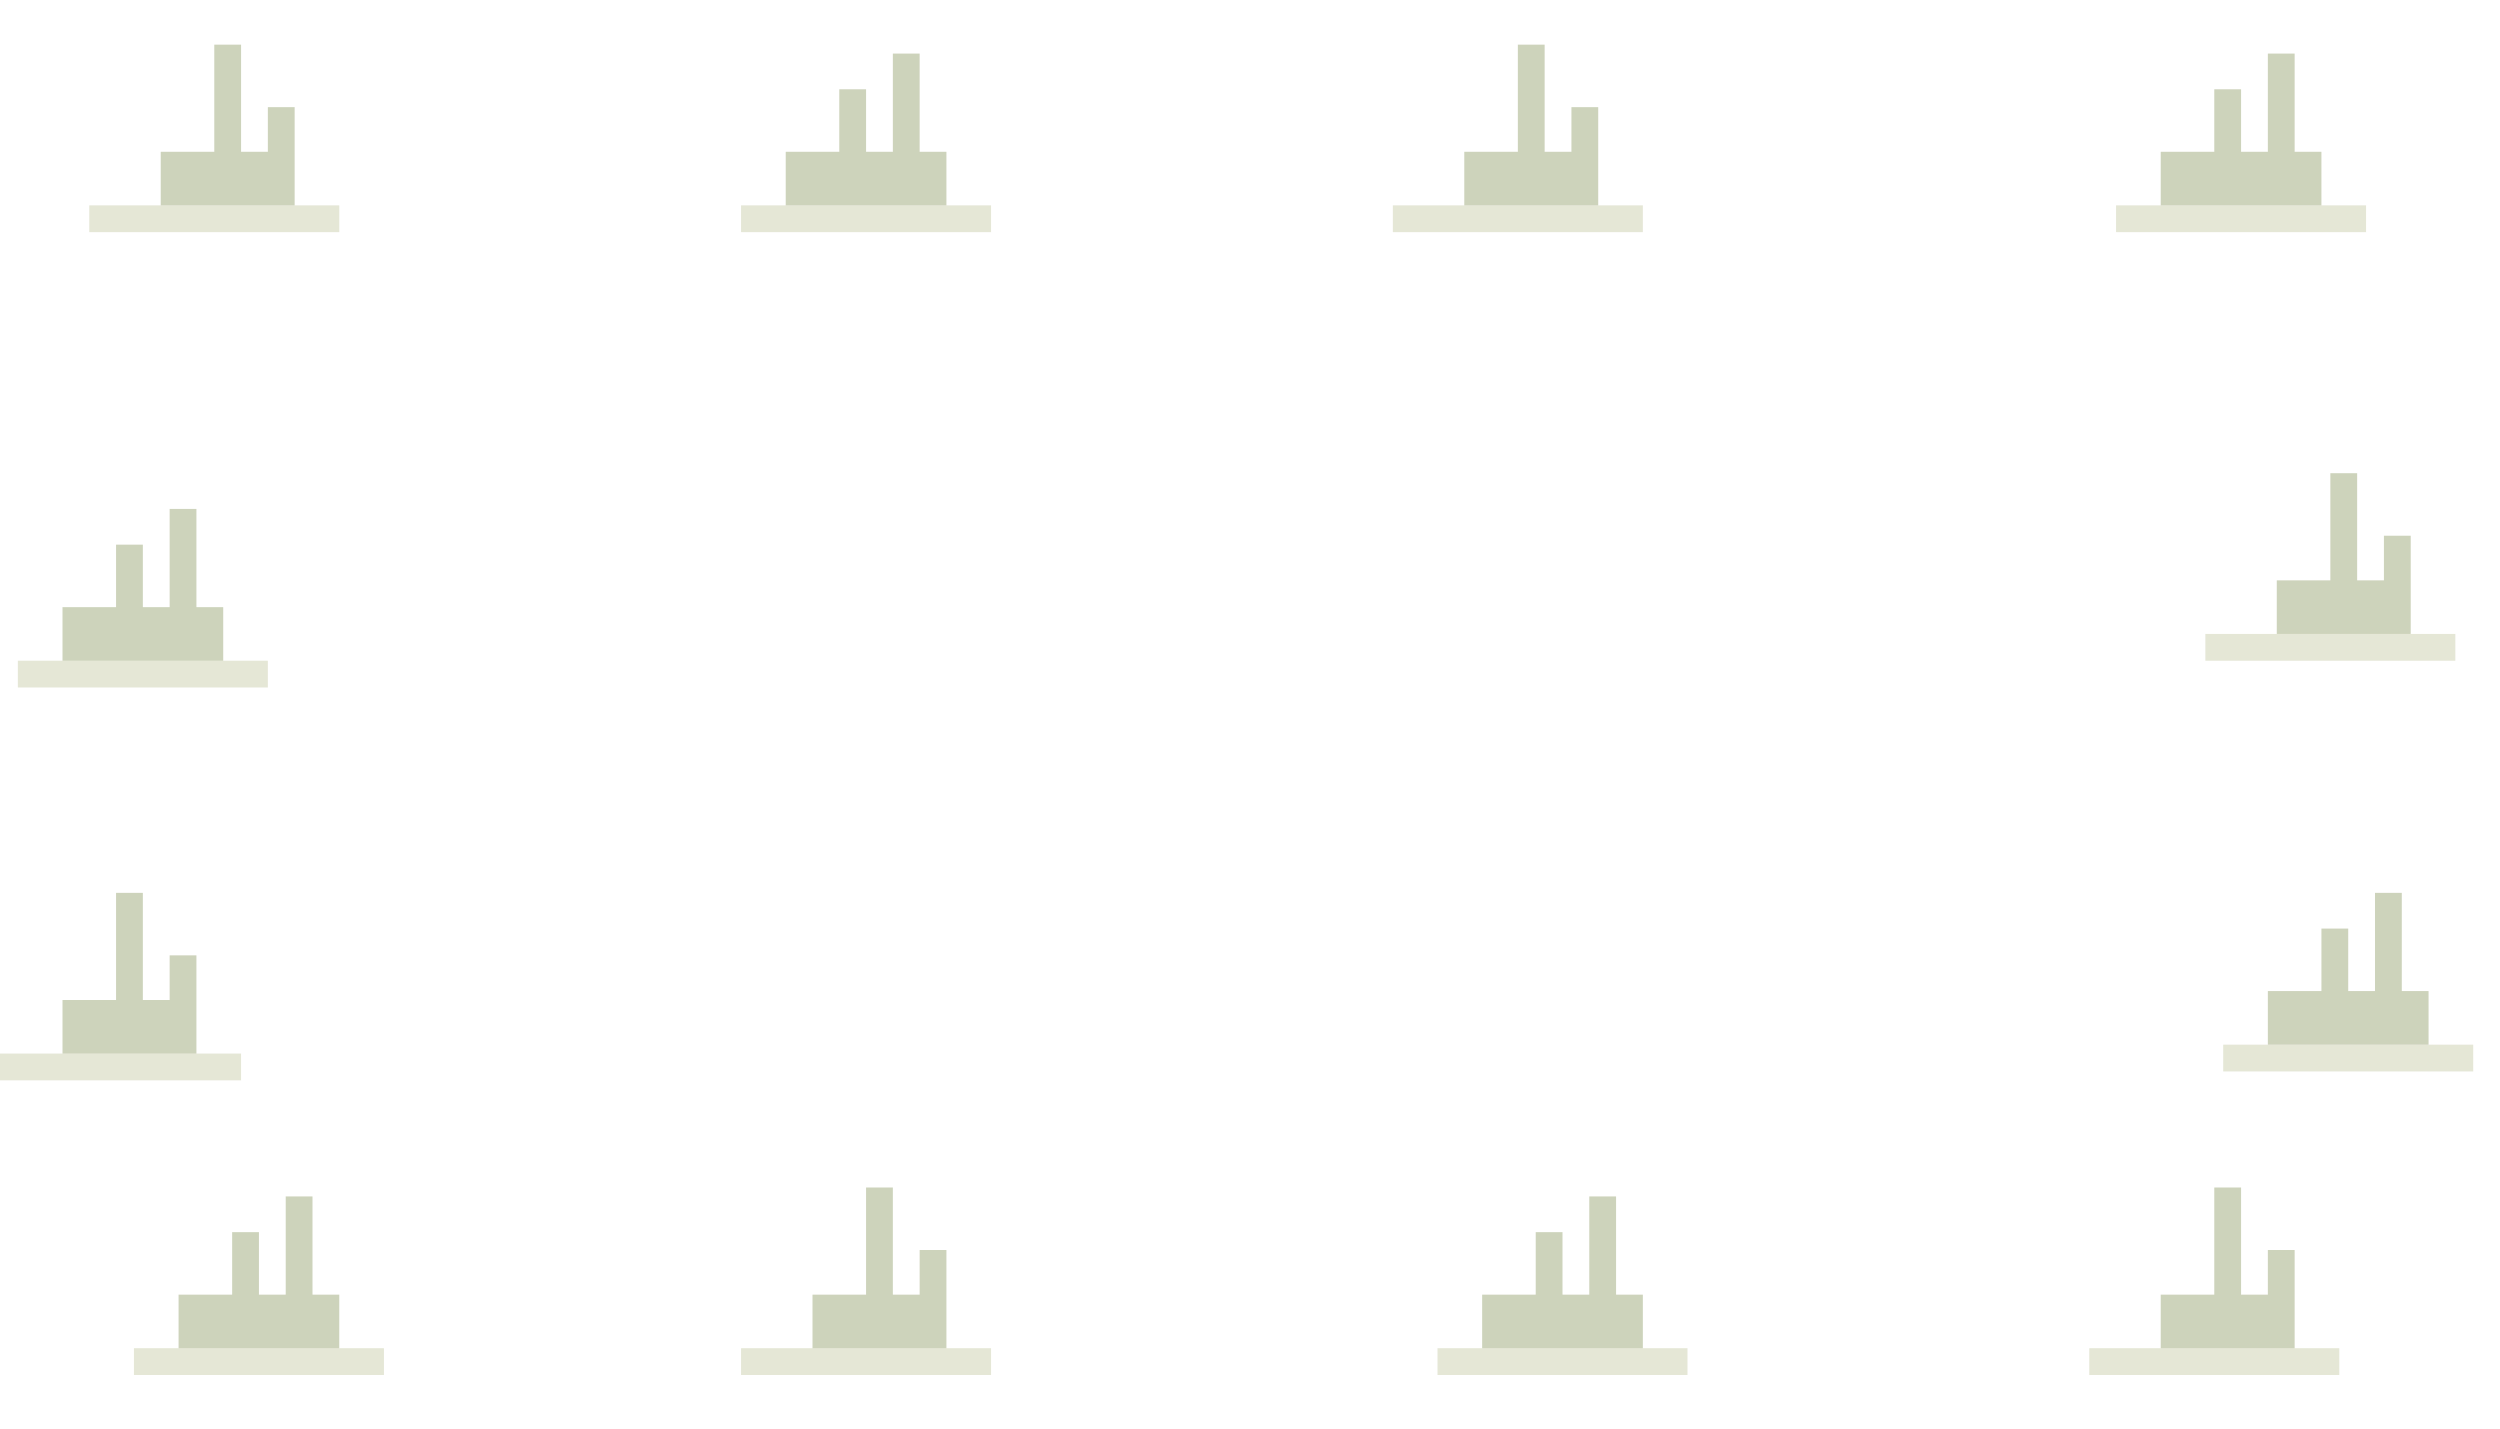
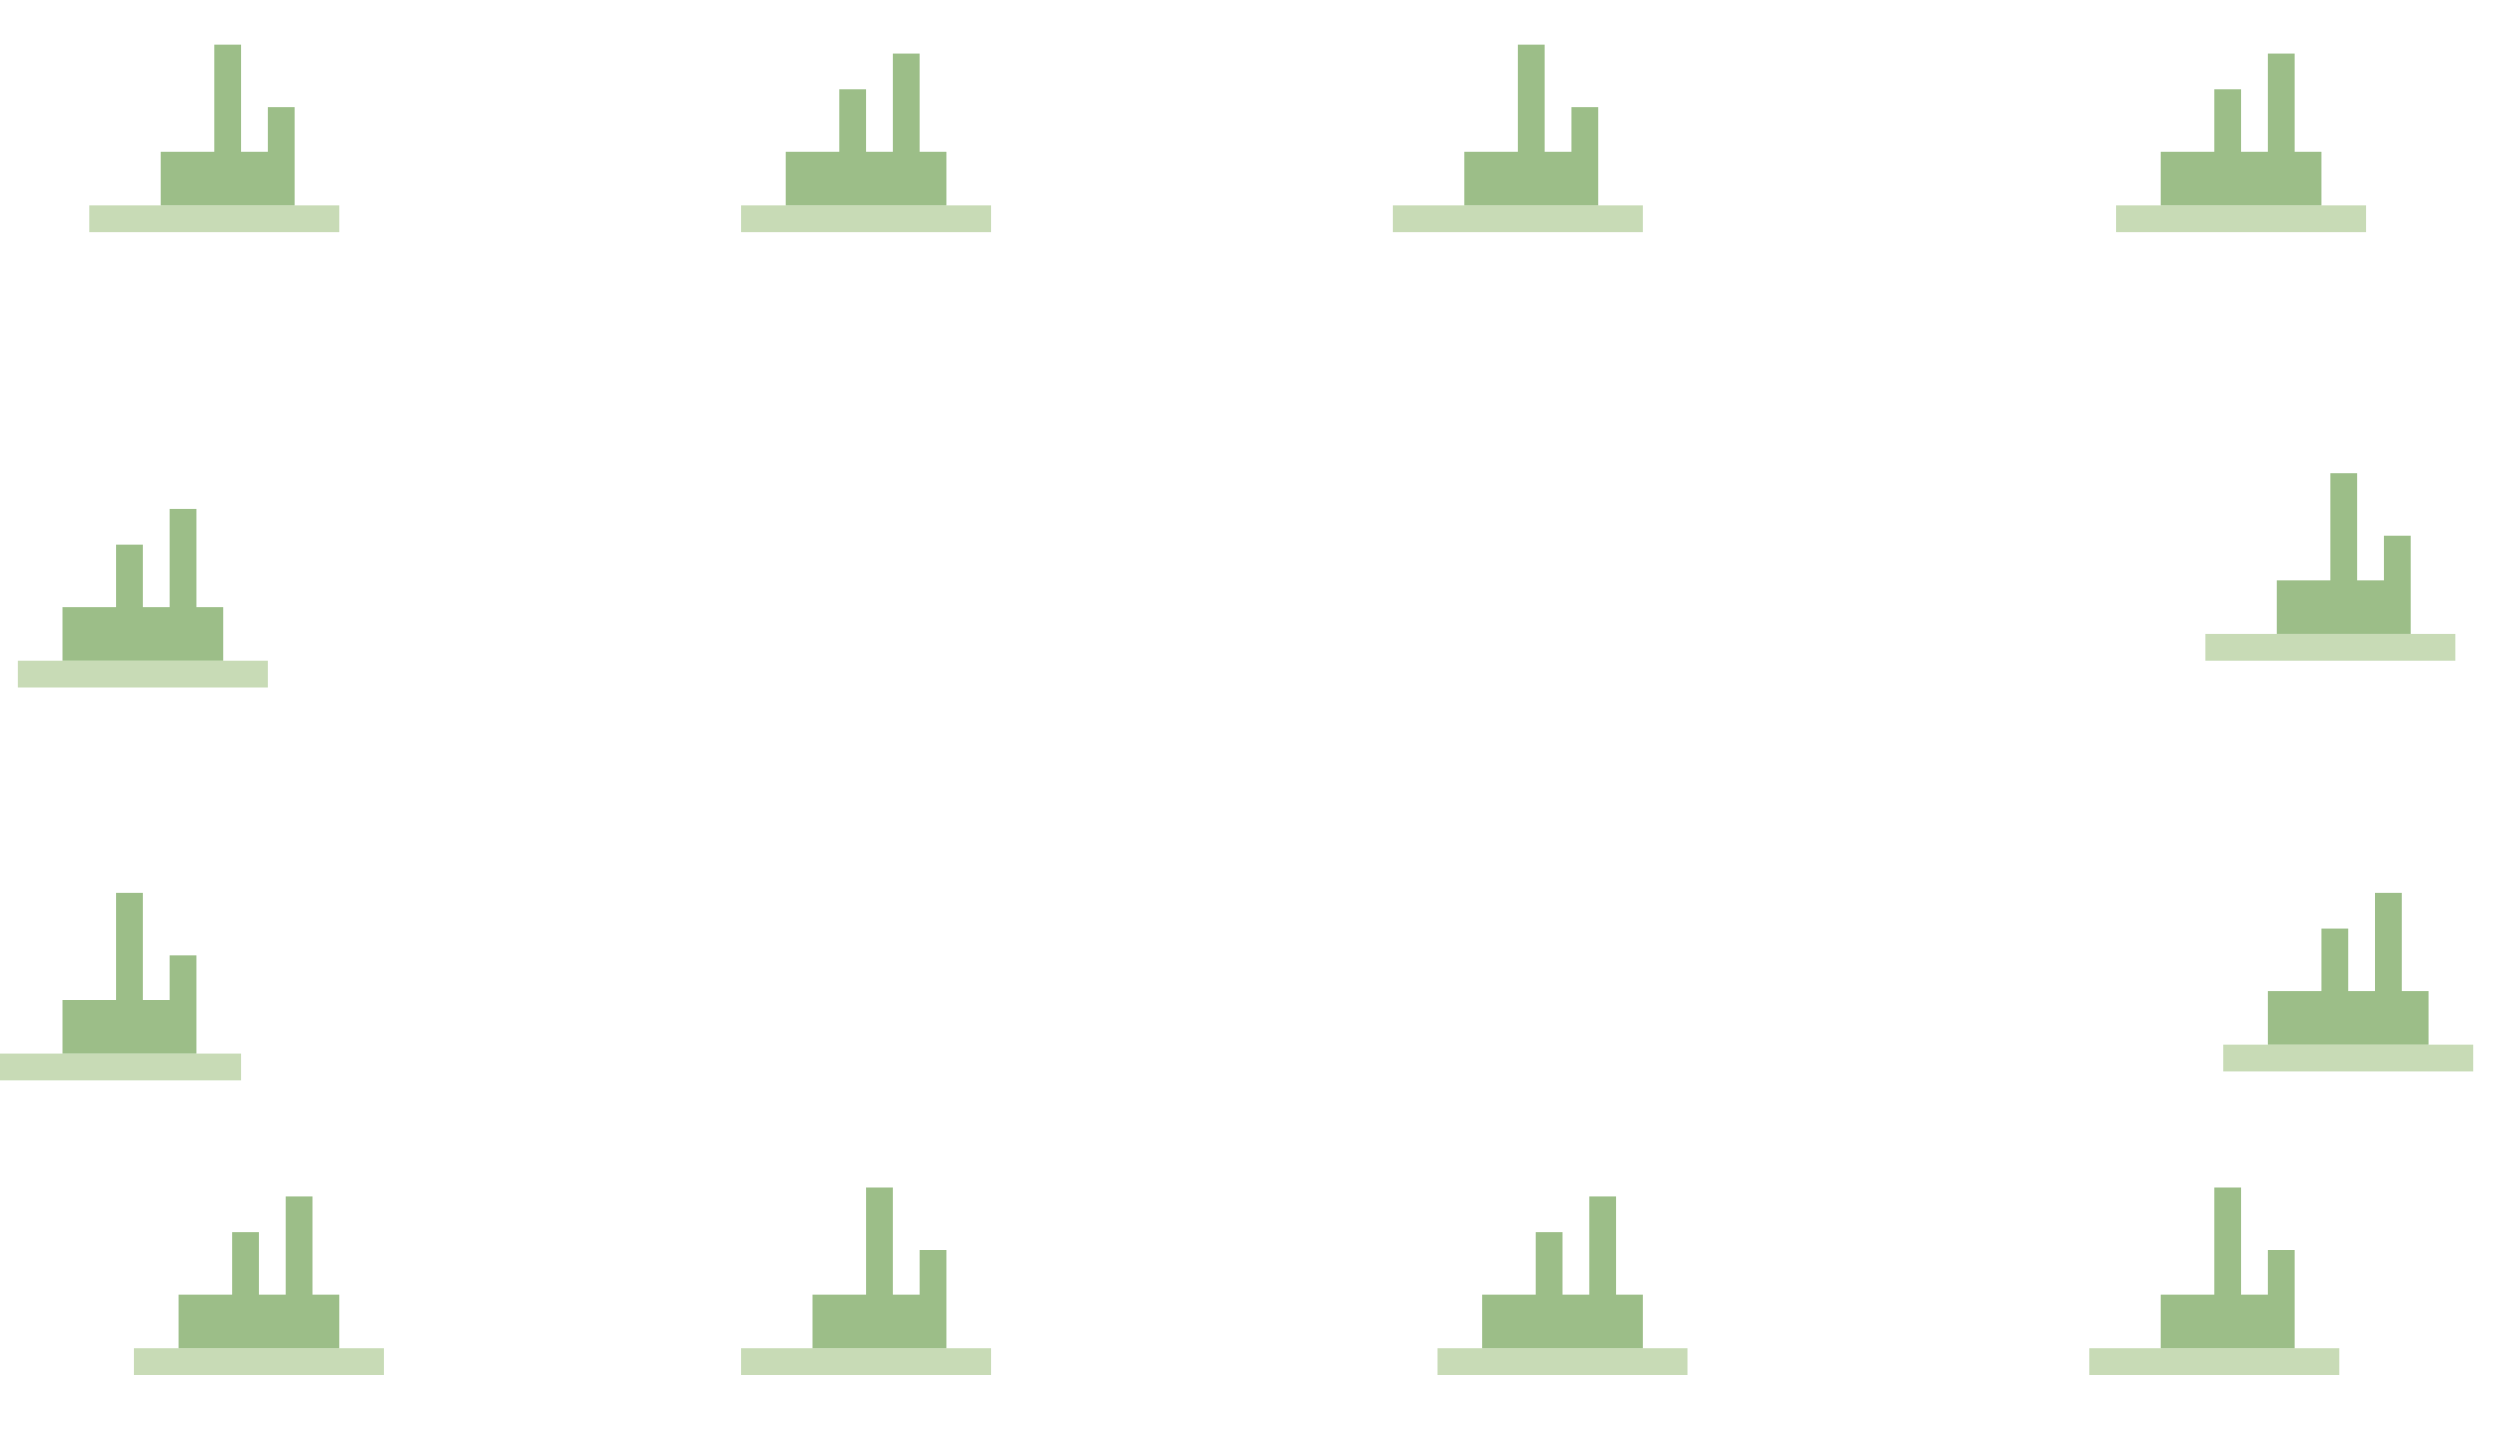
<svg xmlns="http://www.w3.org/2000/svg" viewBox="0 0 280 160" fill="none">
  <defs>
    <g id="grass">
-       <path fill="#8b9861" opacity=".43" d="M3 12h3V3h3v9h3V7h3v11H0v-6zM6 0h3v3H6z" />
-       <path fill="#a7ad75" opacity=".3" d="M-8 18h28v3H-8z" />
+       <path fill="#5f963f" opacity=".62" d="M3 12h3V3h3v9h3V7h3v11H0v-6zM6 0h3v3H6z" />
+       <path fill="#7baa52" opacity=".42" d="M-8 18h28v3H-8z" />
    </g>
    <g id="tall-grass">
-       <path fill="#8b9861" opacity=".43" d="M3 11h3V4h3v7h3V0h3v11h3v6H0v-6z" />
-       <path fill="#a7ad75" opacity=".3" d="M-5 17h28v3H-5z" />
+       <path fill="#5f963f" opacity=".62" d="M3 11h3V4h3v7h3V0h3v11h3v6H0v-6z" />
+       <path fill="#7baa52" opacity=".42" d="M-5 17h28v3H-5z" />
    </g>
  </defs>
  <use href="#grass" x="18" y="5" />
  <use href="#tall-grass" x="88" y="6" />
  <use href="#grass" x="164" y="5" />
  <use href="#tall-grass" x="242" y="6" />
  <use href="#tall-grass" x="7" y="57" />
  <use href="#grass" x="7" y="100" />
  <use href="#grass" x="255" y="53" />
  <use href="#tall-grass" x="254" y="100" />
  <use href="#tall-grass" x="20" y="134" />
  <use href="#grass" x="91" y="133" />
  <use href="#tall-grass" x="166" y="134" />
  <use href="#grass" x="242" y="133" />
</svg>
